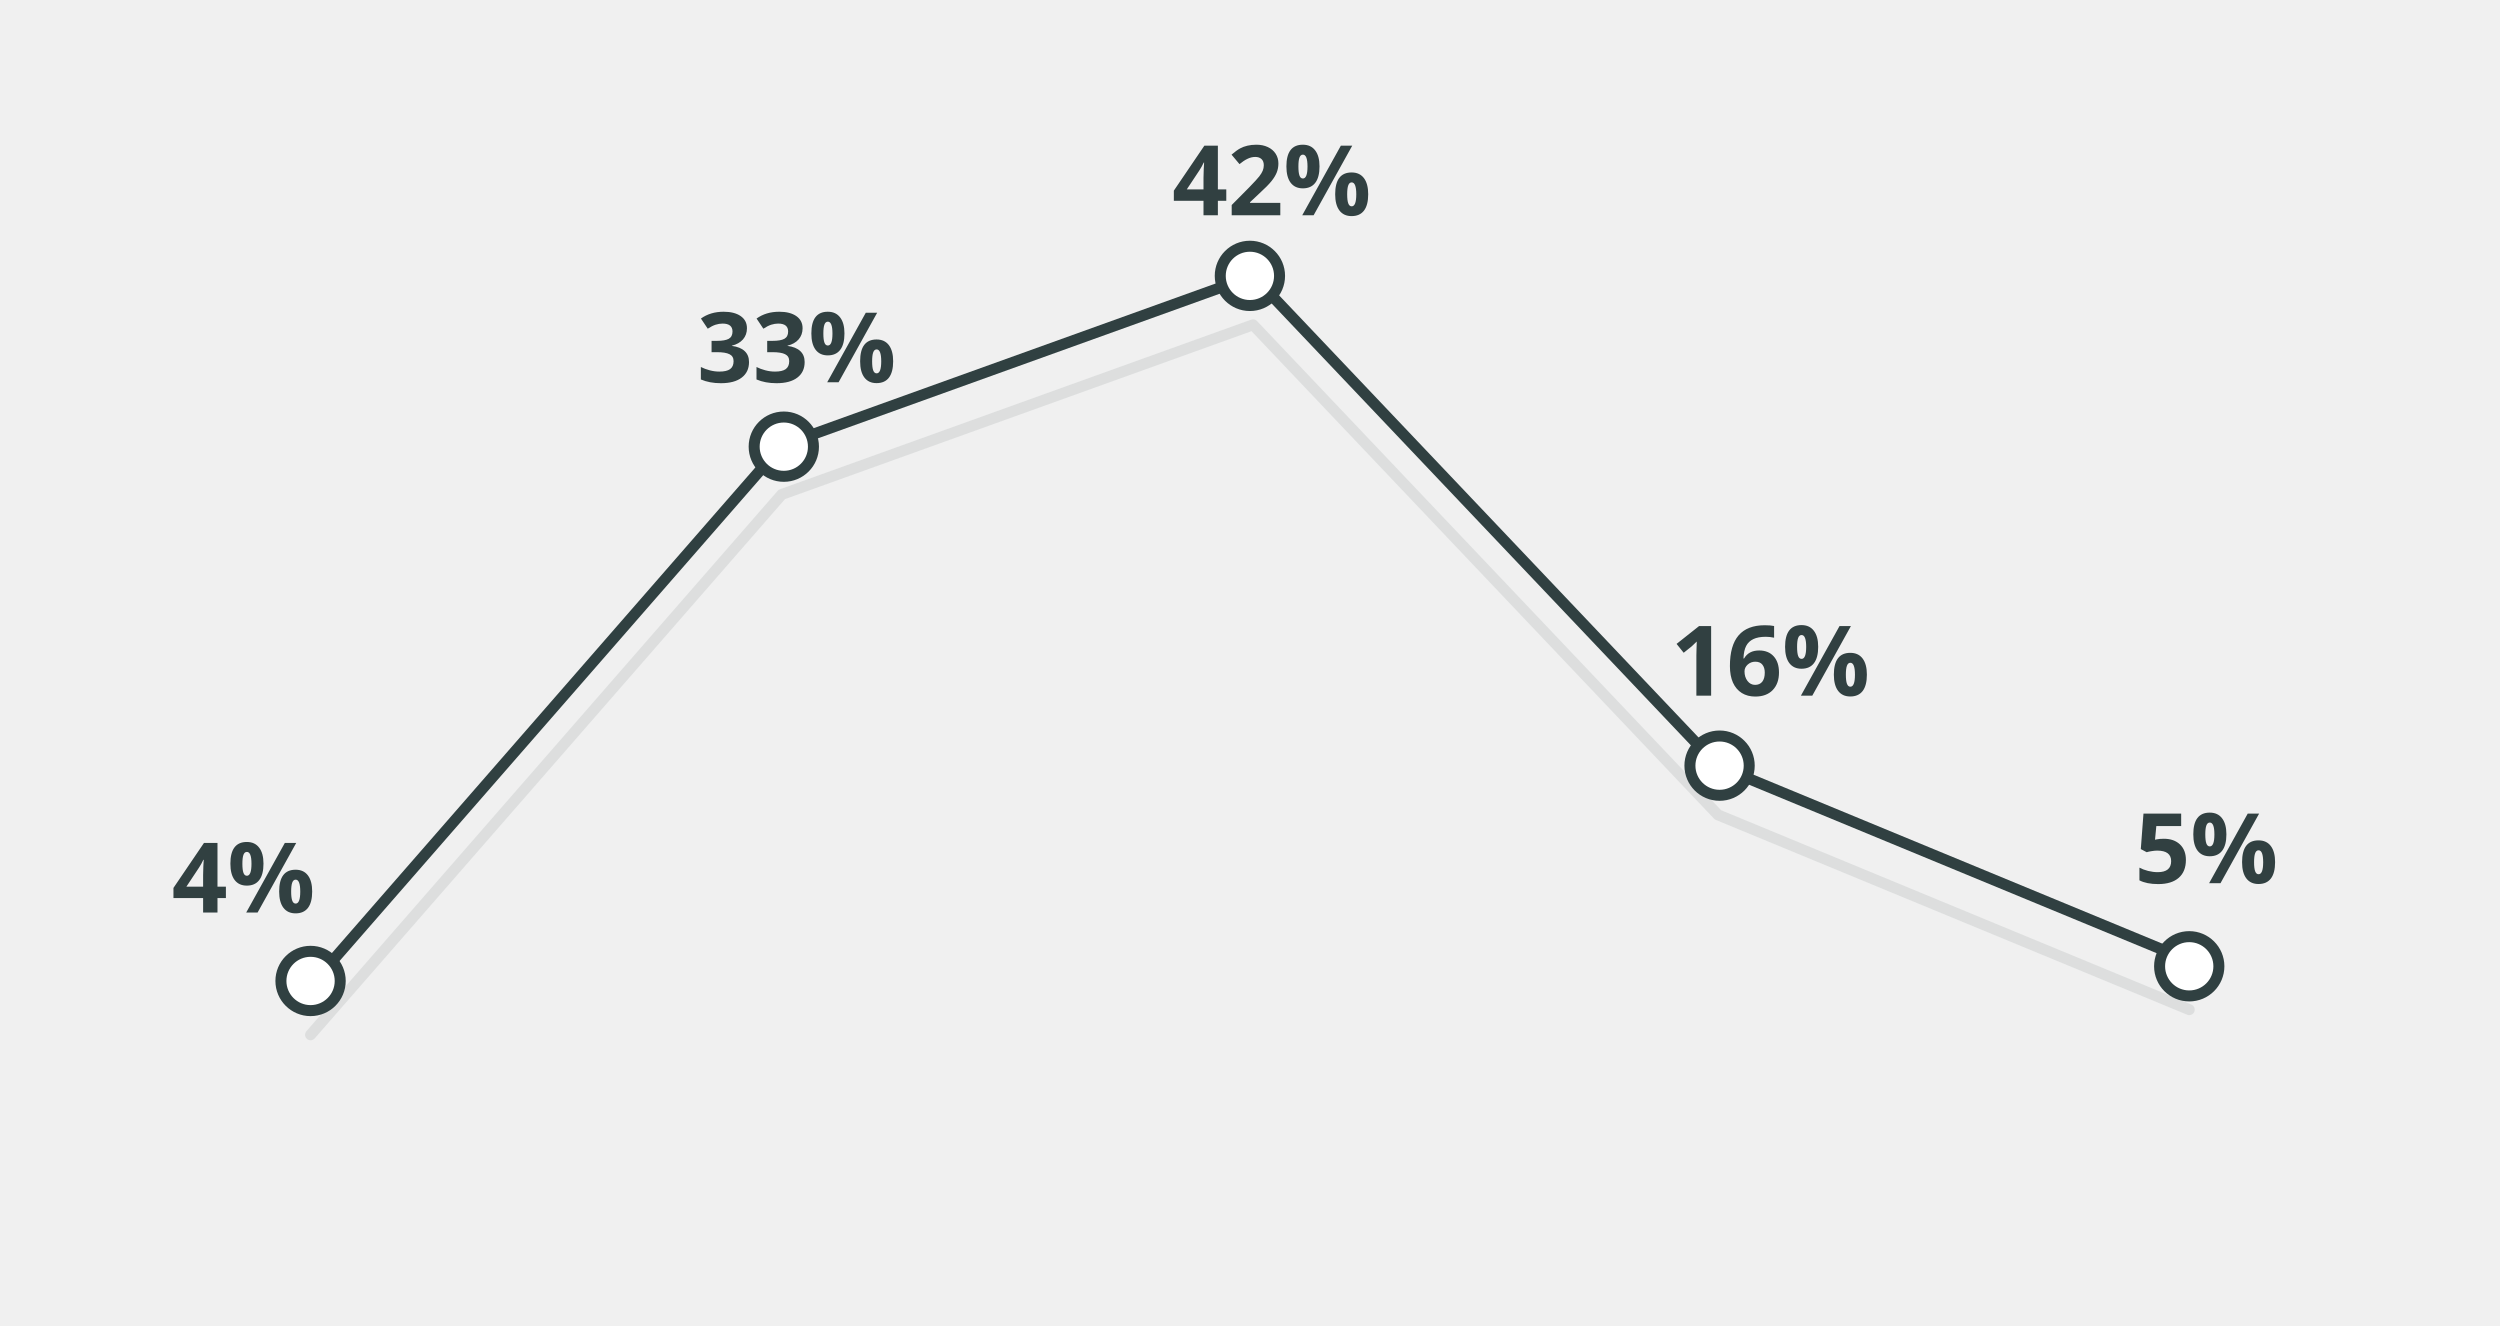
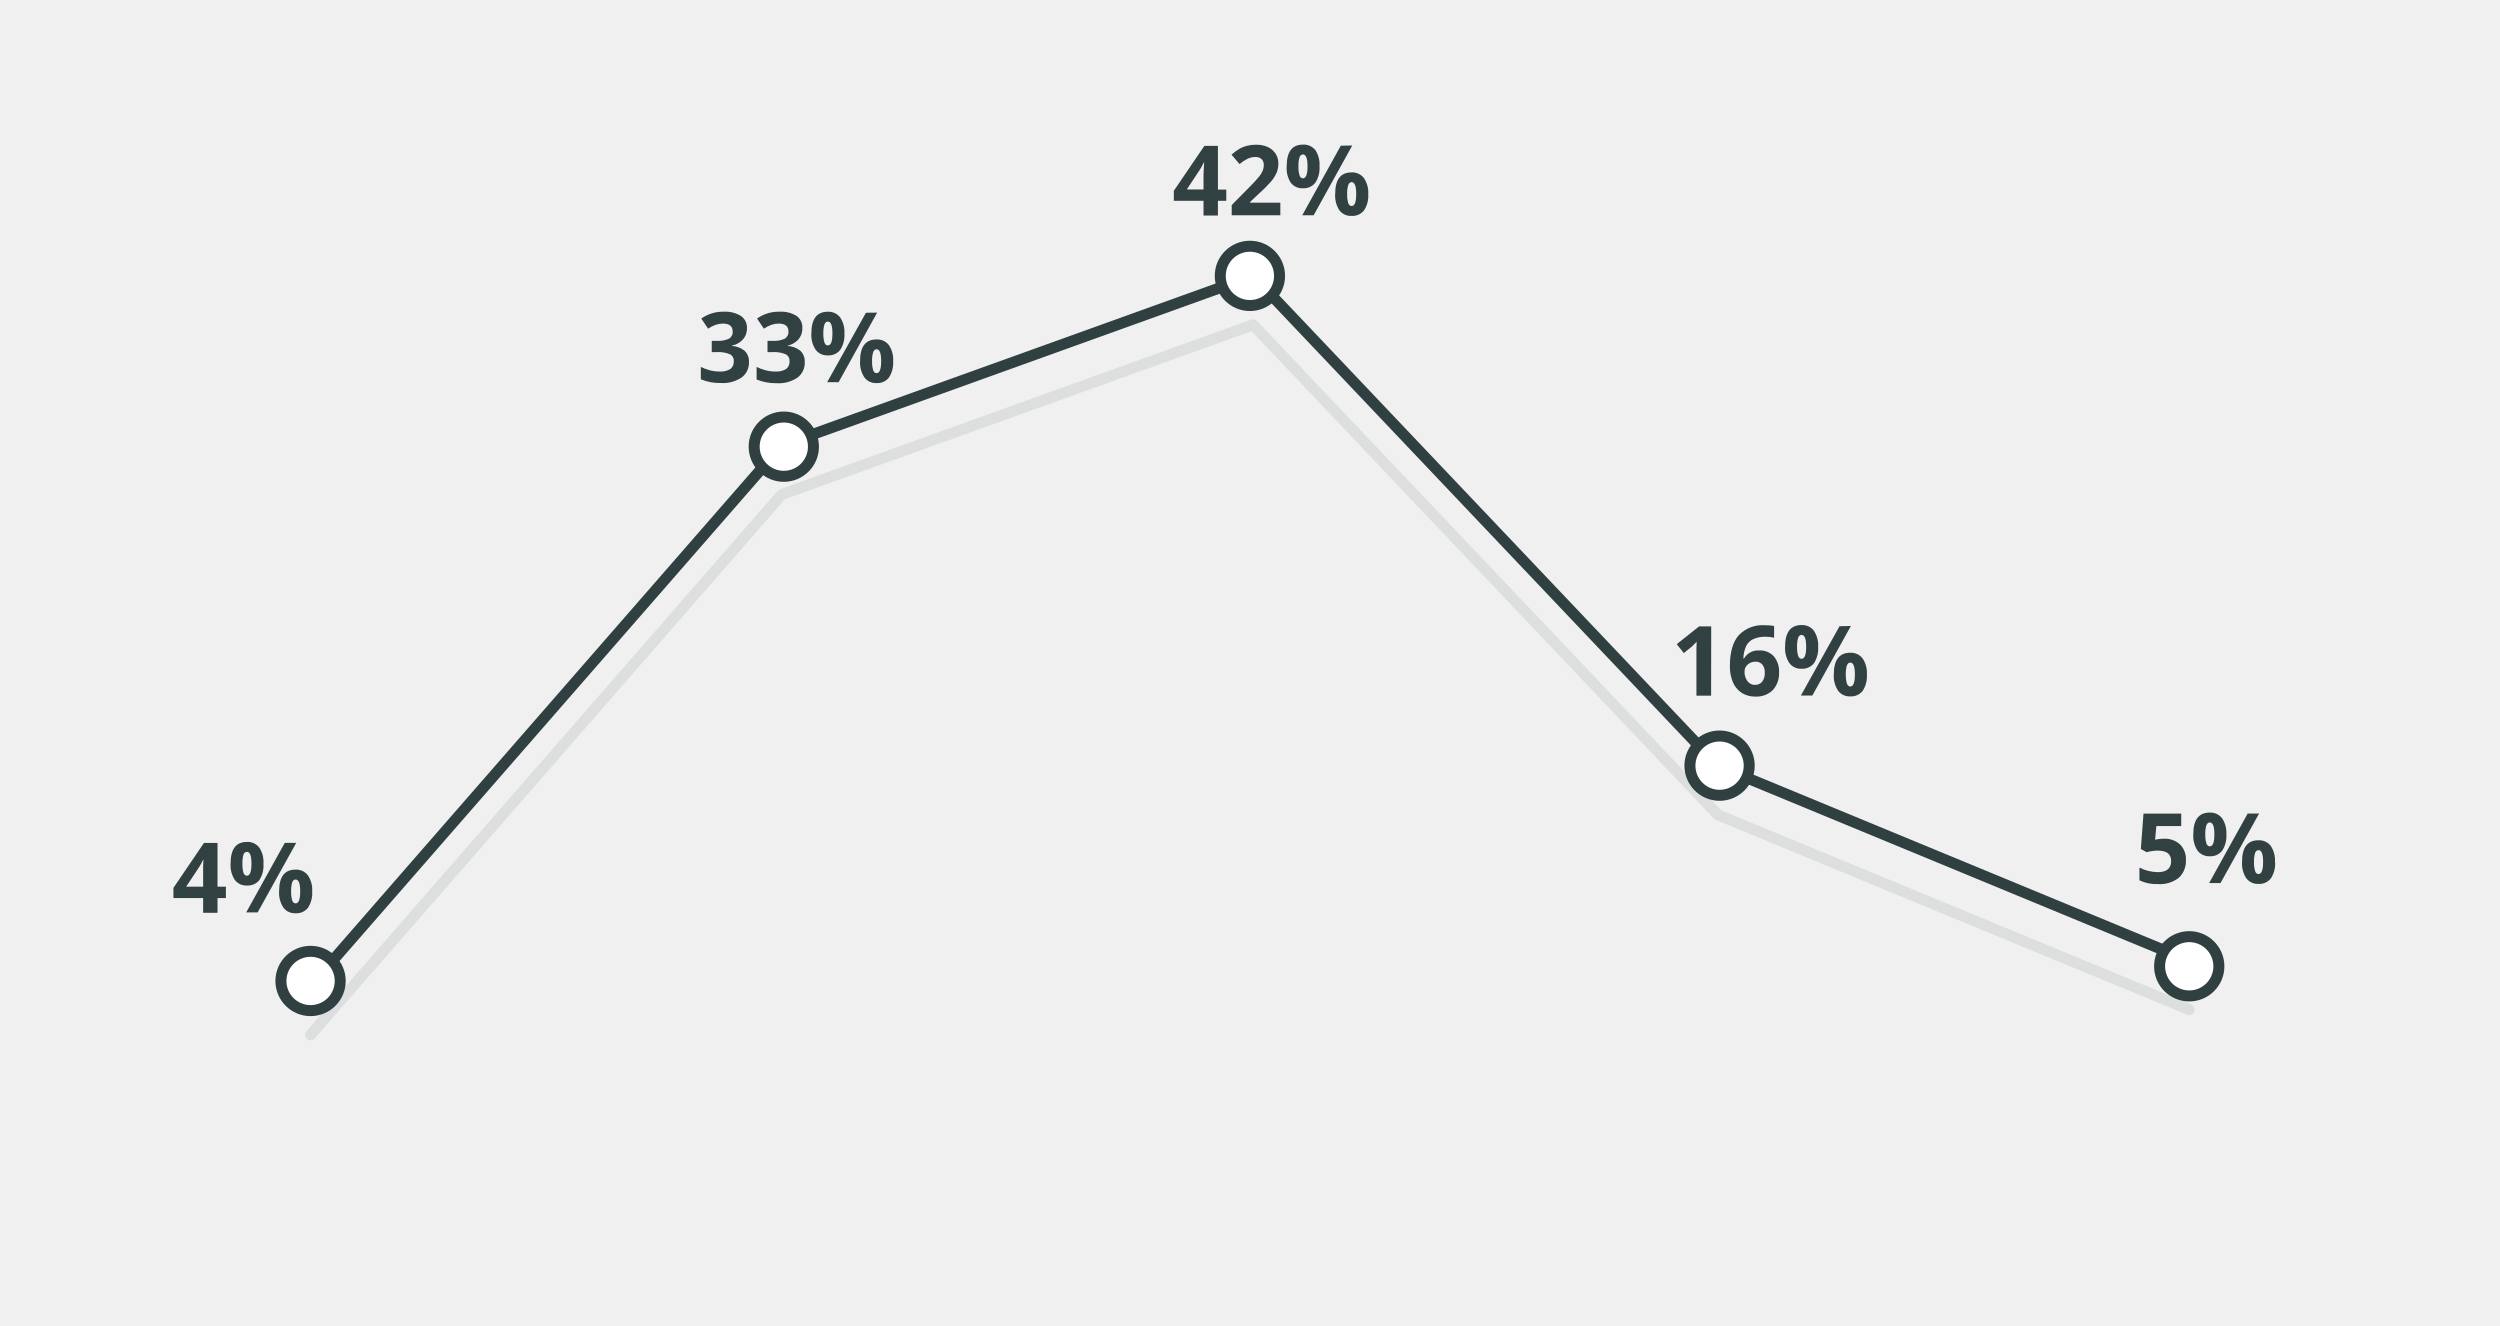
<svg xmlns="http://www.w3.org/2000/svg" id="Layer_1" data-name="Layer 1" viewBox="0 0 511 271">
  <g style="opacity: 0.1">
    <polyline points="63.48 211.51 159.8 101.06 256.12 66.39 351.16 166.56 447.48 206.37" style="fill: none;stroke: #304041;stroke-linecap: round;stroke-linejoin: round;stroke-width: 2.25px" />
  </g>
  <polyline points="63.48 201.51 159.8 91.06 256.12 56.39 351.16 156.56 447.48 196.37" style="fill: none;stroke: #304041;stroke-linecap: round;stroke-linejoin: round;stroke-width: 2.25px" />
-   <text transform="translate(35.11 186.52)" style="font-size: 19.919px;fill: #314041;font-family: OpenSans-Bold, Open Sans;font-weight: 700">4%</text>
-   <text transform="translate(142.49 78.14)" style="font-size: 19.919px;fill: #314041;font-family: OpenSans-Bold, Open Sans;font-weight: 700">33%</text>
-   <text transform="translate(239.59 44)" style="font-size: 19.919px;fill: #314041;font-family: OpenSans-Bold, Open Sans;font-weight: 700">42%</text>
-   <text transform="translate(341.52 142.19)" style="font-size: 19.919px;fill: #314041;font-family: OpenSans-Bold, Open Sans;font-weight: 700">16%</text>
-   <text transform="translate(436.33 180.52)" style="font-size: 19.919px;fill: #314041;font-family: OpenSans-Bold, Open Sans;font-weight: 700">5%</text>
+   <g>
+     <path d="M46.17,183.57H44.46v3H41.52v-3H35.45v-2.09l6.24-9.18h2.77v8.94h1.71Zm-4.65-2.33v-2.42c0-.4,0-1,0-1.75s.06-1.21.08-1.33h-.08a12,12,0,0,1-.86,1.56l-2.61,3.94Z" style="fill: #314041" />
+     <path d="M53.85,176.54A5.44,5.44,0,0,1,53,179.9,3,3,0,0,1,50.45,181,2.92,2.92,0,0,1,48,179.87a5.46,5.46,0,0,1-.87-3.33c0-3,1.11-4.45,3.35-4.45A3,3,0,0,1,53,173.25,5.28,5.28,0,0,1,53.85,176.54Zm-4.3,0a6,6,0,0,0,.21,1.84c.15.41.39.61.71.61.62,0,.93-.82.93-2.45s-.31-2.43-.93-2.43a.77.77,0,0,0-.71.59A6,6,0,0,0,49.55,176.56Zm11-4.26-7.89,14.22H50.32l7.89-14.22Zm3.26,9.92a5.43,5.43,0,0,1-.86,3.35,3,3,0,0,1-2.54,1.12,2.92,2.92,0,0,1-2.48-1.15,5.45,5.45,0,0,1-.88-3.32c0-3,1.12-4.45,3.36-4.45a3,3,0,0,1,2.52,1.16A5.28,5.28,0,0,1,63.81,182.22Zm-4.3,0a6,6,0,0,0,.21,1.84c.15.41.38.61.71.61.62,0,.93-.82.93-2.45s-.31-2.43-.93-2.43c-.33,0-.56.2-.71.59A6,6,0,0,0,59.51,182.24Z" style="fill: #314041" />
+   </g>
+   <g>
+     <path d="M152.68,67.1a3.36,3.36,0,0,1-.81,2.27,4.2,4.2,0,0,1-2.27,1.28v.06a4.54,4.54,0,0,1,2.61,1,3,3,0,0,1,.88,2.25,3.78,3.78,0,0,1-1.49,3.19,6.85,6.85,0,0,1-4.25,1.14,10.34,10.34,0,0,1-4.1-.76V75a9.54,9.54,0,0,0,1.82.68,7.88,7.88,0,0,0,2,.26,3.86,3.86,0,0,0,2.2-.5,1.85,1.85,0,0,0,.71-1.63,1.46,1.46,0,0,0-.82-1.42,6,6,0,0,0-2.6-.42h-1.08v-2.3h1.1a5.17,5.17,0,0,0,2.41-.43,1.58,1.58,0,0,0,.77-1.49c0-1.07-.68-1.61-2-1.61a4.79,4.79,0,0,0-1.42.23,7.34,7.34,0,0,0-1.61.81l-1.39-2.07a7.69,7.69,0,0,1,4.64-1.4,6,6,0,0,1,3.49.89A2.89,2.89,0,0,1,152.68,67.1Z" style="fill: #314041" />
+     <path d="M164,67.1a3.35,3.35,0,0,1-.8,2.27A4.2,4.2,0,0,1,161,70.65v.06a4.54,4.54,0,0,1,2.61,1,3,3,0,0,1,.88,2.25A3.78,3.78,0,0,1,163,77.19a6.85,6.85,0,0,1-4.25,1.14,10.34,10.34,0,0,1-4.1-.76V75a9.54,9.54,0,0,0,1.82.68,7.88,7.88,0,0,0,2,.26,3.86,3.86,0,0,0,2.2-.5,1.85,1.85,0,0,0,.71-1.63,1.46,1.46,0,0,0-.82-1.42,6,6,0,0,0-2.6-.42h-1.08v-2.3h1.1a5.17,5.17,0,0,0,2.41-.43,1.58,1.58,0,0,0,.77-1.49c0-1.07-.68-1.61-2-1.61a4.79,4.79,0,0,0-1.42.23,7.34,7.34,0,0,0-1.61.81l-1.39-2.07a7.69,7.69,0,0,1,4.64-1.4,5.94,5.94,0,0,1,3.48.89A2.86,2.86,0,0,1,164,67.1Z" style="fill: #314041" />
+     <path d="M172.6,68.16a5.51,5.51,0,0,1-.86,3.36,3,3,0,0,1-2.54,1.12,2.92,2.92,0,0,1-2.48-1.15,5.46,5.46,0,0,1-.88-3.33q0-4.44,3.36-4.44a3,3,0,0,1,2.52,1.15A5.3,5.3,0,0,1,172.6,68.16Zm-4.31,0a5.94,5.94,0,0,0,.22,1.84c.15.41.38.61.71.61.62,0,.93-.82.93-2.45s-.31-2.43-.93-2.43c-.33,0-.56.2-.71.6A5.87,5.87,0,0,0,168.29,68.18Zm11-4.26-7.88,14.22h-2.34L177,63.92Zm3.27,9.92a5.47,5.47,0,0,1-.86,3.35,3,3,0,0,1-2.54,1.13,2.93,2.93,0,0,1-2.48-1.16,5.43,5.43,0,0,1-.88-3.32q0-4.44,3.36-4.44a3,3,0,0,1,2.52,1.15A5.3,5.3,0,0,1,182.56,73.84Zm-4.31,0a5.94,5.94,0,0,0,.22,1.84c.15.41.38.61.71.61.62,0,.93-.82.93-2.45s-.31-2.43-.93-2.43c-.33,0-.56.2-.71.6A5.87,5.87,0,0,0,178.25,73.86Z" style="fill: #314041" />
+   </g>
+   <g>
+     <path d="M250.65,41.05h-1.71v3H246v-3h-6.07V39l6.24-9.18h2.77v8.94h1.71ZM246,38.72V36.31c0-.41,0-1,.05-1.75s.06-1.21.08-1.34h-.08a12,12,0,0,1-.86,1.56l-2.61,3.94Z" style="fill: #314041" />
+     <path d="M261.7,44h-9.94V41.91l3.57-3.61a30,30,0,0,0,2.07-2.25,4.82,4.82,0,0,0,.7-1.16,2.85,2.85,0,0,0,.22-1.11,1.65,1.65,0,0,0-.47-1.28,1.84,1.84,0,0,0-1.26-.41,3.65,3.65,0,0,0-1.61.37,8.76,8.76,0,0,0-1.62,1.08l-1.64-1.93a10.77,10.77,0,0,1,1.74-1.27,6.62,6.62,0,0,1,1.51-.56,7.44,7.44,0,0,1,1.83-.2,5.45,5.45,0,0,1,2.35.48,3.86,3.86,0,0,1,1.59,1.36,3.68,3.68,0,0,1,.56,2,4.89,4.89,0,0,1-.34,1.84A7.39,7.39,0,0,1,259.89,37a27,27,0,0,1-2.56,2.57l-1.82,1.72v.14h6.19Z" style="fill: #314041" />
+     <path d="M269.71,34a5.44,5.44,0,0,1-.87,3.36,3,3,0,0,1-2.54,1.12,2.93,2.93,0,0,1-2.48-1.15A5.46,5.46,0,0,1,263,34c0-3,1.11-4.44,3.35-4.44a3,3,0,0,1,2.53,1.15A5.37,5.37,0,0,1,269.71,34Zm-4.31,0a5.65,5.65,0,0,0,.22,1.84c.14.41.38.61.7.61.62,0,.94-.82.94-2.45s-.32-2.43-.94-2.43c-.32,0-.56.2-.7.6A5.58,5.58,0,0,0,265.4,34Zm11-4.26L268.51,44h-2.33l7.88-14.22Zm3.27,9.92a5.41,5.41,0,0,1-.87,3.35,3,3,0,0,1-2.54,1.12A2.92,2.92,0,0,1,273.78,43a5.43,5.43,0,0,1-.87-3.32c0-3,1.11-4.44,3.35-4.44a3,3,0,0,1,2.52,1.15A5.3,5.3,0,0,1,279.67,39.7Zm-4.31,0a5.65,5.65,0,0,0,.22,1.84c.14.41.38.61.7.61.62,0,.93-.82.93-2.45s-.31-2.43-.93-2.43c-.32,0-.56.2-.7.6A5.58,5.58,0,0,0,275.36,39.72Z" style="fill: #314041" />
+   </g>
+   <g>
+     <path d="M349.75,142.19h-3V134l0-1.35.05-1.48c-.5.5-.84.82-1,1l-1.63,1.31-1.45-1.81,4.58-3.64h2.47Z" style="fill: #314041" />
+     <path d="M353.59,136.15c0-2.82.6-4.91,1.79-6.29a6.69,6.69,0,0,1,5.34-2.06,9.48,9.48,0,0,1,1.91.15v2.4a7.81,7.81,0,0,0-1.71-.2,5.89,5.89,0,0,0-2.53.47,3.11,3.11,0,0,0-1.46,1.38,6.29,6.29,0,0,0-.58,2.6h.13a3.3,3.3,0,0,1,3.08-1.65,3.82,3.82,0,0,1,3,1.19,4.76,4.76,0,0,1,1.08,3.31,5,5,0,0,1-1.28,3.6,4.73,4.73,0,0,1-3.57,1.33,5,5,0,0,1-2.74-.73,4.76,4.76,0,0,1-1.81-2.13A8,8,0,0,1,353.59,136.15Zm5.14,3.83a1.77,1.77,0,0,0,1.47-.65,2.84,2.84,0,0,0,.52-1.84,2.54,2.54,0,0,0-.48-1.64,1.76,1.76,0,0,0-1.46-.6,2.28,2.28,0,0,0-1.56.59,1.84,1.84,0,0,0-.64,1.39,3.14,3.14,0,0,0,.6,2A1.88,1.88,0,0,0,358.73,140Z" style="fill: #314041" />
+     <path d="M371.63,132.21a5.51,5.51,0,0,1-.86,3.36,3,3,0,0,1-2.54,1.12,2.92,2.92,0,0,1-2.48-1.15,5.46,5.46,0,0,1-.88-3.33q0-4.45,3.36-4.45a3,3,0,0,1,2.52,1.15A5.34,5.34,0,0,1,371.63,132.21Zm-4.31,0a6,6,0,0,0,.22,1.84c.15.4.38.61.71.61.62,0,.93-.82.93-2.45s-.31-2.43-.93-2.43c-.33,0-.56.19-.71.59A5.89,5.89,0,0,0,367.32,132.23Zm11-4.26-7.88,14.22H368.1L376,128Zm3.27,9.92a5.5,5.5,0,0,1-.86,3.35,3,3,0,0,1-2.54,1.12,2.92,2.92,0,0,1-2.48-1.15,5.38,5.38,0,0,1-.88-3.32q0-4.45,3.36-4.45a3,3,0,0,1,2.52,1.15A5.34,5.34,0,0,1,381.59,137.89Zm-4.31,0a6,6,0,0,0,.22,1.84c.15.4.38.61.71.61.62,0,.93-.82.93-2.45s-.31-2.44-.93-2.44c-.33,0-.56.2-.71.6A5.89,5.89,0,0,0,377.28,137.91Z" style="fill: #314041" />
+   </g>
+   <g>
+     <path d="M442.3,171.43a4.58,4.58,0,0,1,3.28,1.16,4.17,4.17,0,0,1,1.22,3.17,4.62,4.62,0,0,1-1.47,3.67,6.22,6.22,0,0,1-4.2,1.28,8.12,8.12,0,0,1-3.83-.77v-2.59a8.81,8.81,0,0,0,3.72.92c1.84,0,2.76-.75,2.76-2.26s-.95-2.15-2.85-2.15a6.84,6.84,0,0,0-1.14.11,6.57,6.57,0,0,0-1,.22l-1.2-.65.54-7.24h7.71v2.55h-5.08l-.26,2.79.34-.07A6.78,6.78,0,0,1,442.3,171.43Z" style="fill: #314041" />
+     <path d="M455.07,170.54a5.44,5.44,0,0,1-.87,3.36,3,3,0,0,1-2.53,1.12,3,3,0,0,1-2.49-1.15,5.46,5.46,0,0,1-.87-3.33c0-3,1.12-4.45,3.36-4.45a3,3,0,0,1,2.52,1.16A5.28,5.28,0,0,1,455.07,170.54Zm-4.31,0a5.65,5.65,0,0,0,.22,1.84c.15.41.38.61.7.61.63,0,.94-.82.94-2.45s-.31-2.43-.94-2.43c-.32,0-.55.2-.7.59A5.61,5.61,0,0,0,450.76,170.56Zm11-4.26-7.89,14.22h-2.33l7.89-14.22Zm3.27,9.92a5.43,5.43,0,0,1-.87,3.35,3,3,0,0,1-2.54,1.12,2.93,2.93,0,0,1-2.48-1.15,5.45,5.45,0,0,1-.87-3.32c0-3,1.12-4.45,3.35-4.45a3,3,0,0,1,2.53,1.16A5.35,5.35,0,0,1,465,176.22Zm-4.31,0a5.65,5.65,0,0,0,.22,1.84c.14.41.38.61.7.61.63,0,.94-.82.94-2.45s-.31-2.43-.94-2.43a.75.75,0,0,0-.7.59A5.61,5.61,0,0,0,460.72,176.24Z" style="fill: #314041" />
+   </g>
  <circle cx="63.48" cy="200.51" r="6.06" style="fill: #fff;stroke: #304041;stroke-linecap: round;stroke-linejoin: round;stroke-width: 2.25px" />
  <circle cx="160.21" cy="91.3" r="6.06" style="fill: #fff;stroke: #304041;stroke-linecap: round;stroke-linejoin: round;stroke-width: 2.25px" />
  <circle cx="255.48" cy="56.39" r="6.06" style="fill: #fff;stroke: #304041;stroke-linecap: round;stroke-linejoin: round;stroke-width: 2.25px" />
  <circle cx="351.48" cy="156.5" r="6.06" style="fill: #fff;stroke: #304041;stroke-linecap: round;stroke-linejoin: round;stroke-width: 2.25px" />
  <circle cx="447.48" cy="197.51" r="6.06" style="fill: #fff;stroke: #304041;stroke-linecap: round;stroke-linejoin: round;stroke-width: 2.25px" />
</svg>
